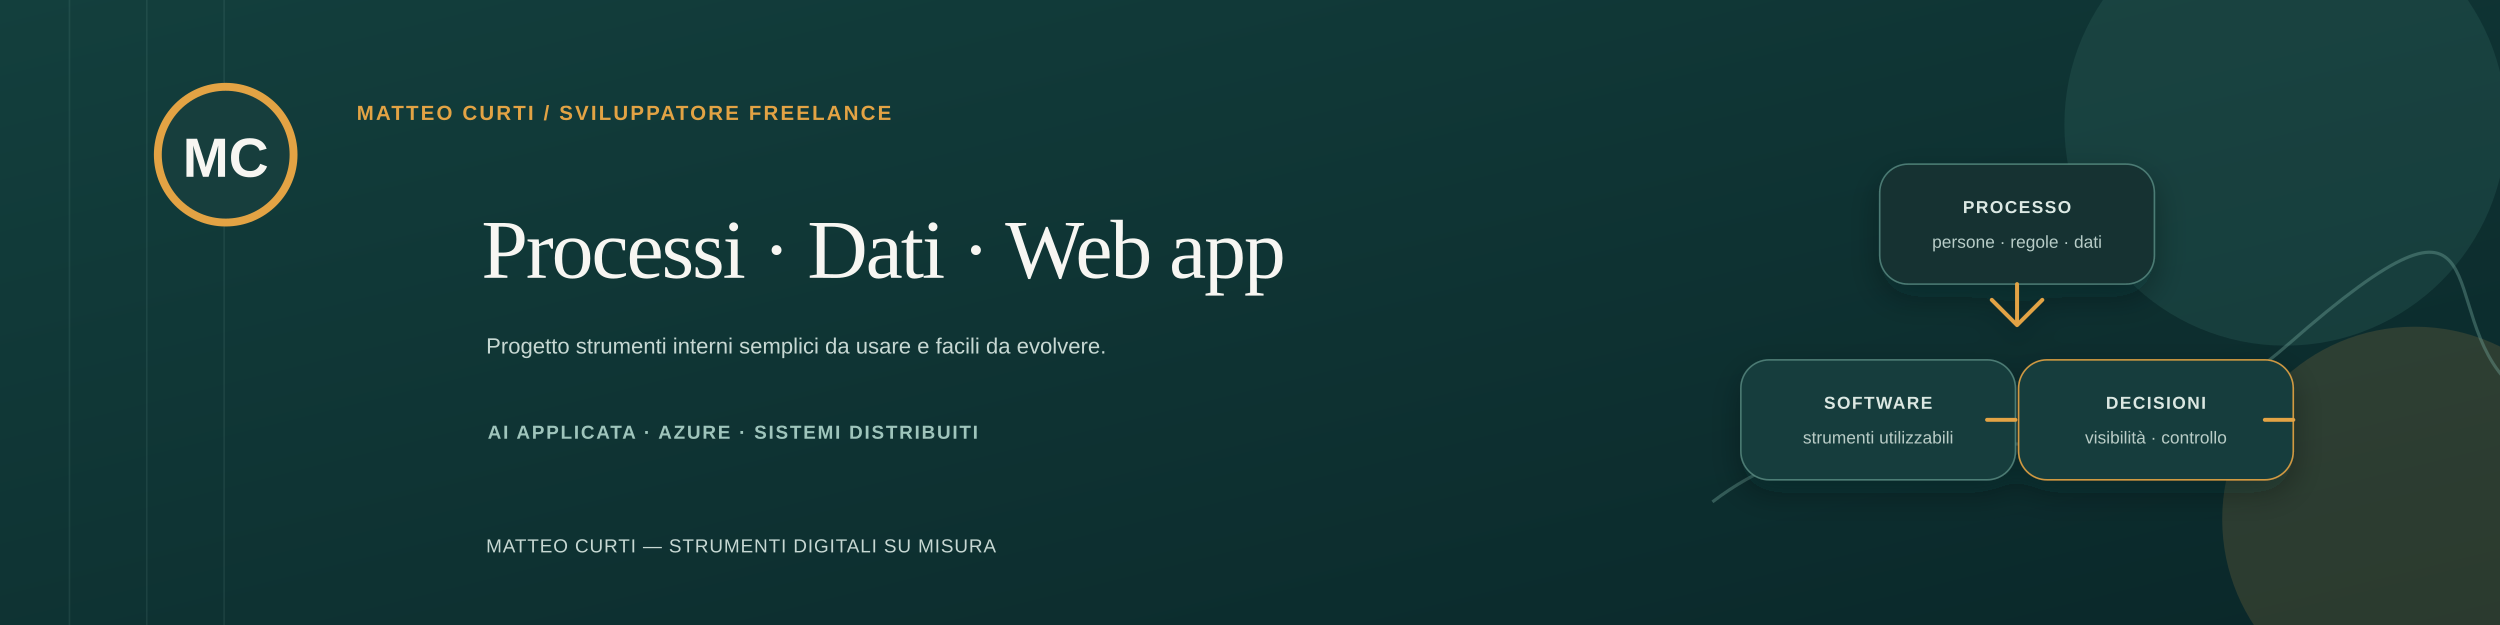
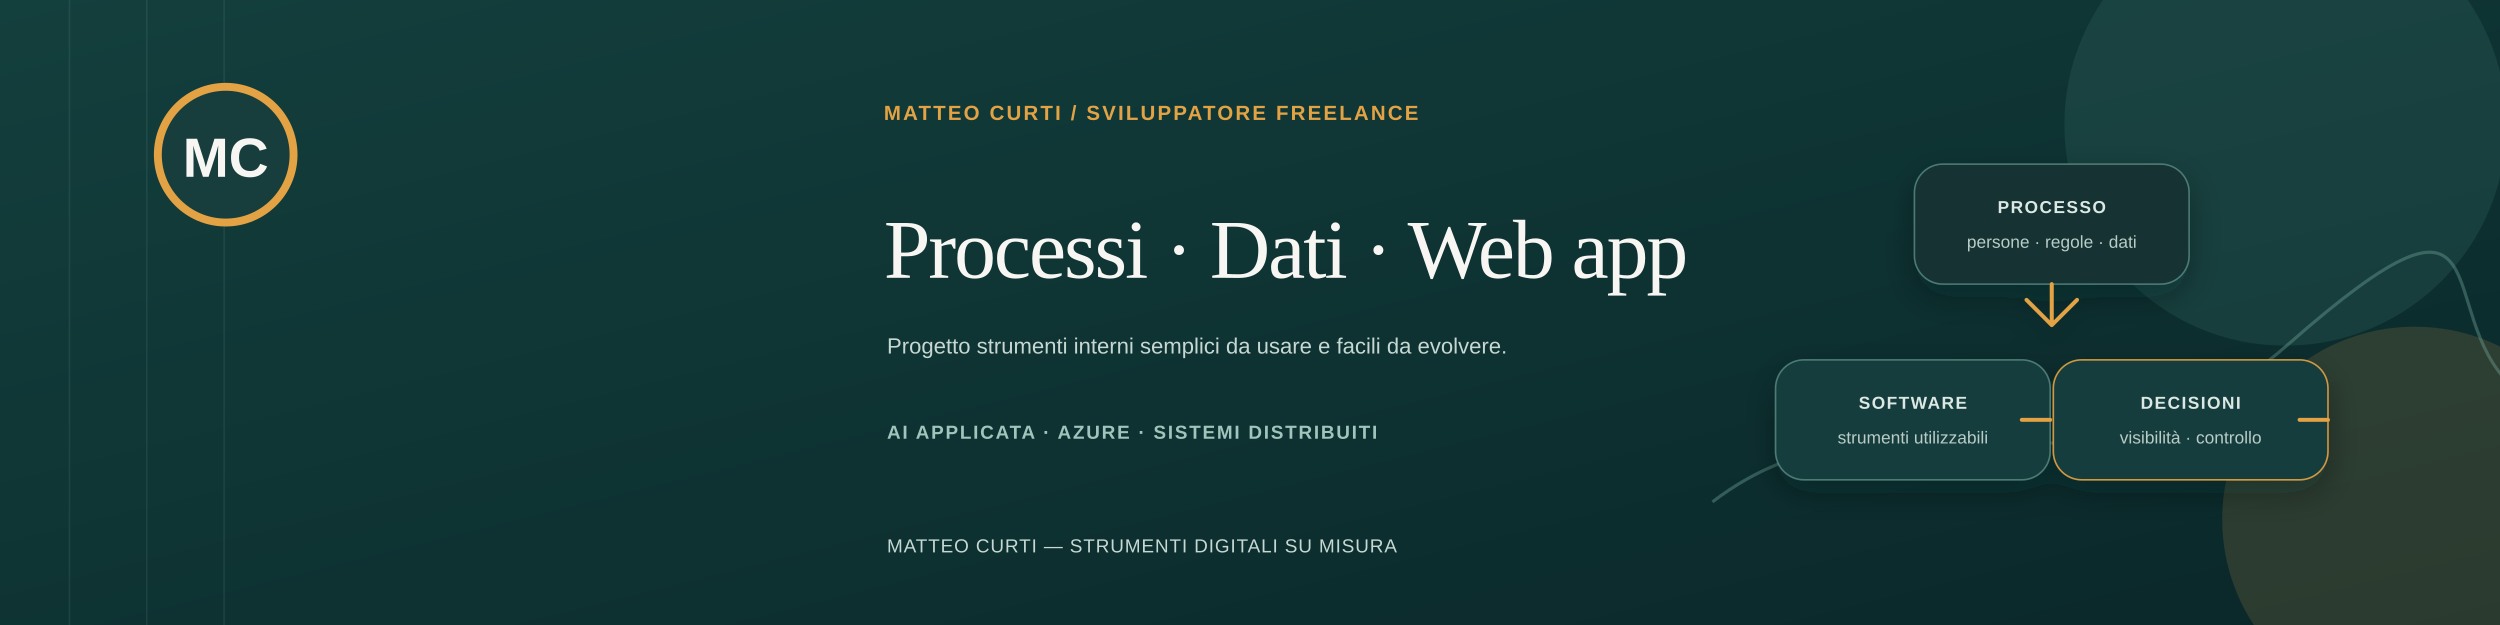
<svg xmlns="http://www.w3.org/2000/svg" width="1584" height="396" viewBox="0 0 1584 396" role="img" aria-labelledby="title description">
  <defs>
    <linearGradient id="background" x1="0" y1="0" x2="1" y2="1">
      <stop offset="0" stop-color="#133f3d" />
      <stop offset="1" stop-color="#0a2729" />
    </linearGradient>
    <filter id="shadow" x="-20%" y="-20%" width="140%" height="140%">
      <feDropShadow dx="0" dy="8" stdDeviation="10" flood-color="#061d1e" flood-opacity="0.32" />
    </filter>
    <style>
      .sans { font-family: Arial, Helvetica, sans-serif; }
      .serif { font-family: Georgia, 'Times New Roman', serif; }
      .eyebrow { fill: #e3a344; font-size: 13px; font-weight: 700; letter-spacing: 1.35px; }
      .small { fill: #c7d8d3; font-size: 14px; font-weight: 500; }
      .tag { fill: #dce8e3; font-size: 11px; font-weight: 700; letter-spacing: 0.9px; }
    </style>
  </defs>
  <rect width="1584" height="396" fill="url(#background)" />
  <path d="M44 0v396M93 0v396M142 0v396" stroke="#9ec9bf" stroke-opacity="0.1" stroke-width="1" />
  <circle cx="1448" cy="79" r="140" fill="#2b5c57" fill-opacity="0.36" />
  <circle cx="1530" cy="329" r="122" fill="#dca14b" fill-opacity="0.16" />
  <path d="M1085 318 C1200 230 1310 341 1450 218 S1540 198 1592 245" fill="none" stroke="#7bb1a5" stroke-opacity="0.36" stroke-width="2" />
  <g transform="translate(96 51)">
    <circle cx="47" cy="47" r="43" fill="#173e3d" stroke="#e3a344" stroke-width="5" />
    <text x="47" y="61" text-anchor="middle" class="sans" fill="#f7f6f2" font-size="35" font-weight="700">MC</text>
  </g>
-   <text x="226" y="76" class="sans eyebrow">MATTEO CURTI / SVILUPPATORE FREELANCE</text>
-   <text x="305" y="176" class="serif" fill="#f7f6f2" font-size="53" letter-spacing="-1.3">Processi · Dati · Web app</text>
-   <text x="308" y="224" class="sans small">Progetto strumenti interni semplici da usare e facili da evolvere.</text>
-   <text x="309" y="278" class="sans" fill="#9fc5bc" font-size="12" font-weight="700" letter-spacing="1.1">AI APPLICATA · AZURE · SISTEMI DISTRIBUITI</text>
-   <g transform="translate(1103 104)" filter="url(#shadow)">
+   <text x="560" y="76" class="sans eyebrow">MATTEO CURTI / SVILUPPATORE FREELANCE</text>
+   <text x="560" y="176" class="serif" fill="#f7f6f2" font-size="53" letter-spacing="-1.3">Processi · Dati · Web app</text>
+   <text x="562" y="224" class="sans small">Progetto strumenti interni semplici da usare e facili da evolvere.</text>
+   <text x="562" y="278" class="sans" fill="#9fc5bc" font-size="12" font-weight="700" letter-spacing="1.1">AI APPLICATA · AZURE · SISTEMI DISTRIBUITI</text>
+   <g transform="translate(1125 104)" filter="url(#shadow)">
    <rect x="88" y="0" width="174" height="76" rx="18" fill="#123232" stroke="#5f9288" stroke-opacity="0.75" />
    <text x="175" y="31" text-anchor="middle" class="sans tag">PROCESSO</text>
    <text x="175" y="53" text-anchor="middle" class="sans" fill="#b9ccc7" font-size="11">persone · regole · dati</text>
    <rect x="0" y="124" width="174" height="76" rx="18" fill="#173e3d" stroke="#5f9288" stroke-opacity="0.75" />
    <text x="87" y="155" text-anchor="middle" class="sans tag">SOFTWARE</text>
    <text x="87" y="177" text-anchor="middle" class="sans" fill="#b9ccc7" font-size="11">strumenti utilizzabili</text>
    <rect x="176" y="124" width="174" height="76" rx="18" fill="#173e3d" stroke="#e3a344" stroke-opacity="0.9" />
    <text x="263" y="155" text-anchor="middle" class="sans tag">DECISIONI</text>
    <text x="263" y="177" text-anchor="middle" class="sans" fill="#b9ccc7" font-size="11">visibilità · controllo</text>
    <path d="M175 76v26m0 0-16-16m16 16 16-16M174 162h-18m194 0h-18" fill="none" stroke="#e3a344" stroke-width="2.5" stroke-linecap="round" stroke-linejoin="round" />
  </g>
-   <text x="308" y="350" class="sans" fill="#c7d8d3" font-size="12" letter-spacing="0.55">MATTEO CURTI — STRUMENTI DIGITALI SU MISURA</text>
+   <text x="562" y="350" class="sans" fill="#c7d8d3" font-size="12" letter-spacing="0.55">MATTEO CURTI — STRUMENTI DIGITALI SU MISURA</text>
</svg>
